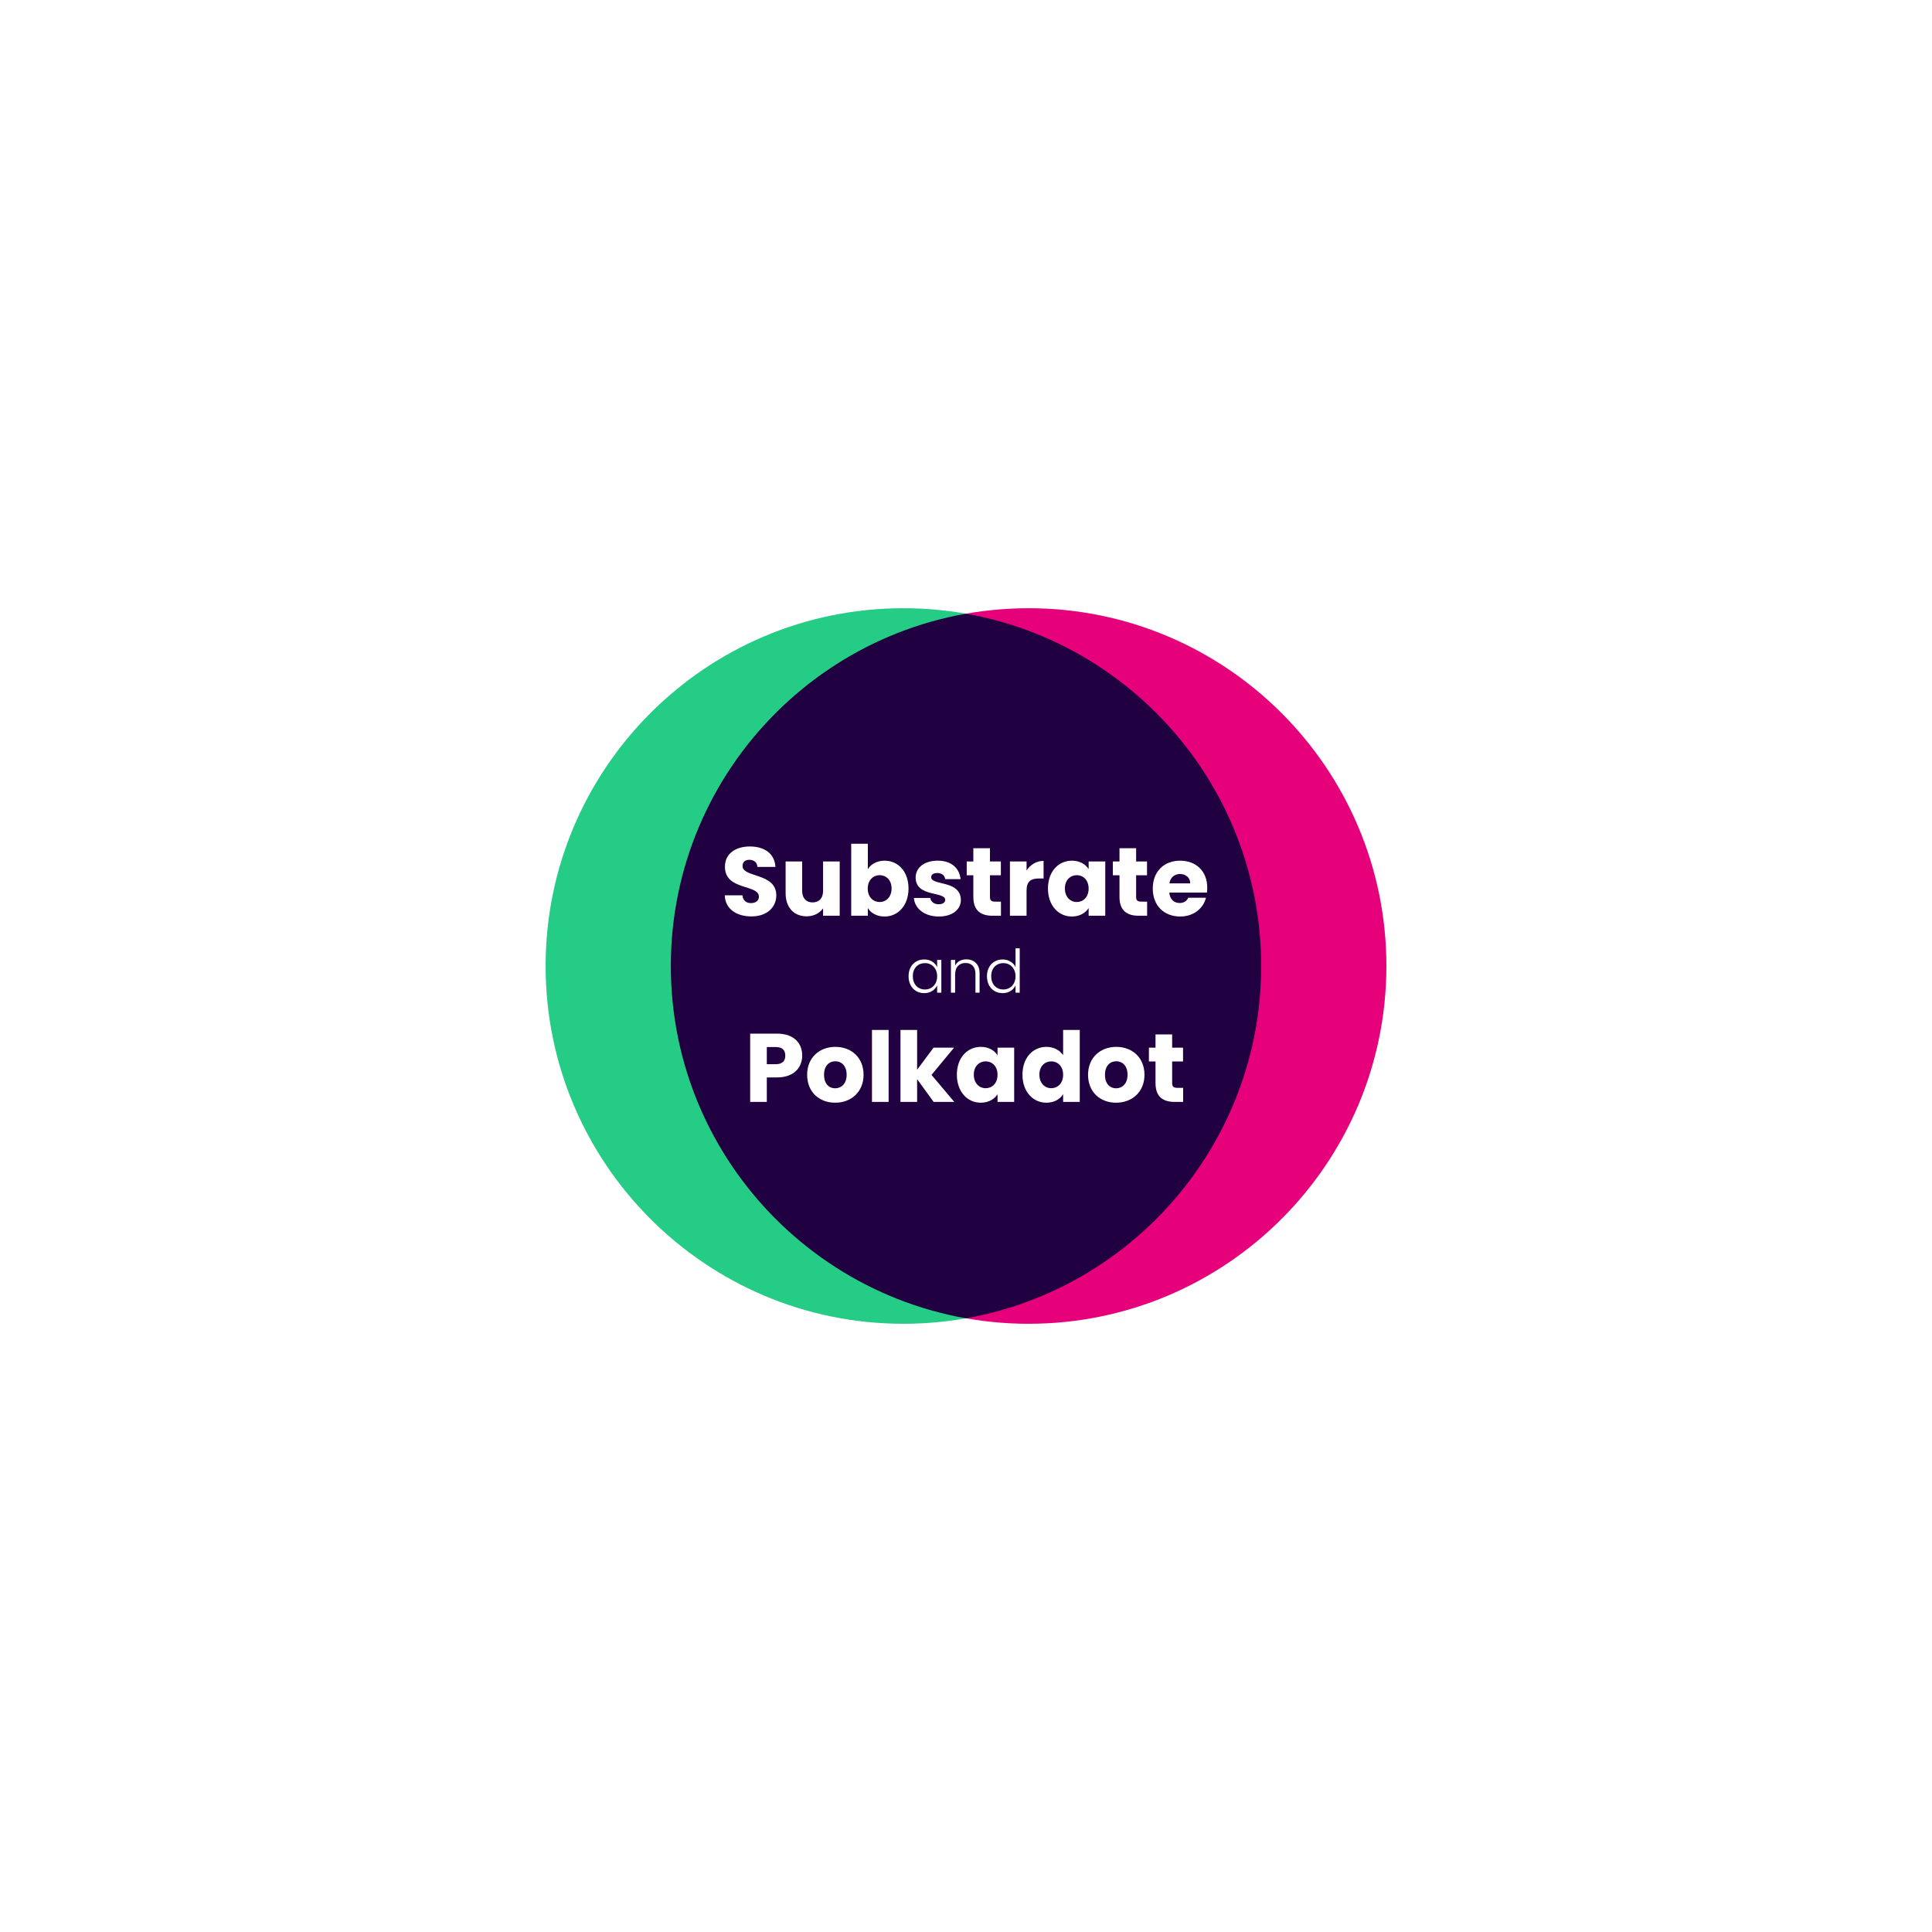
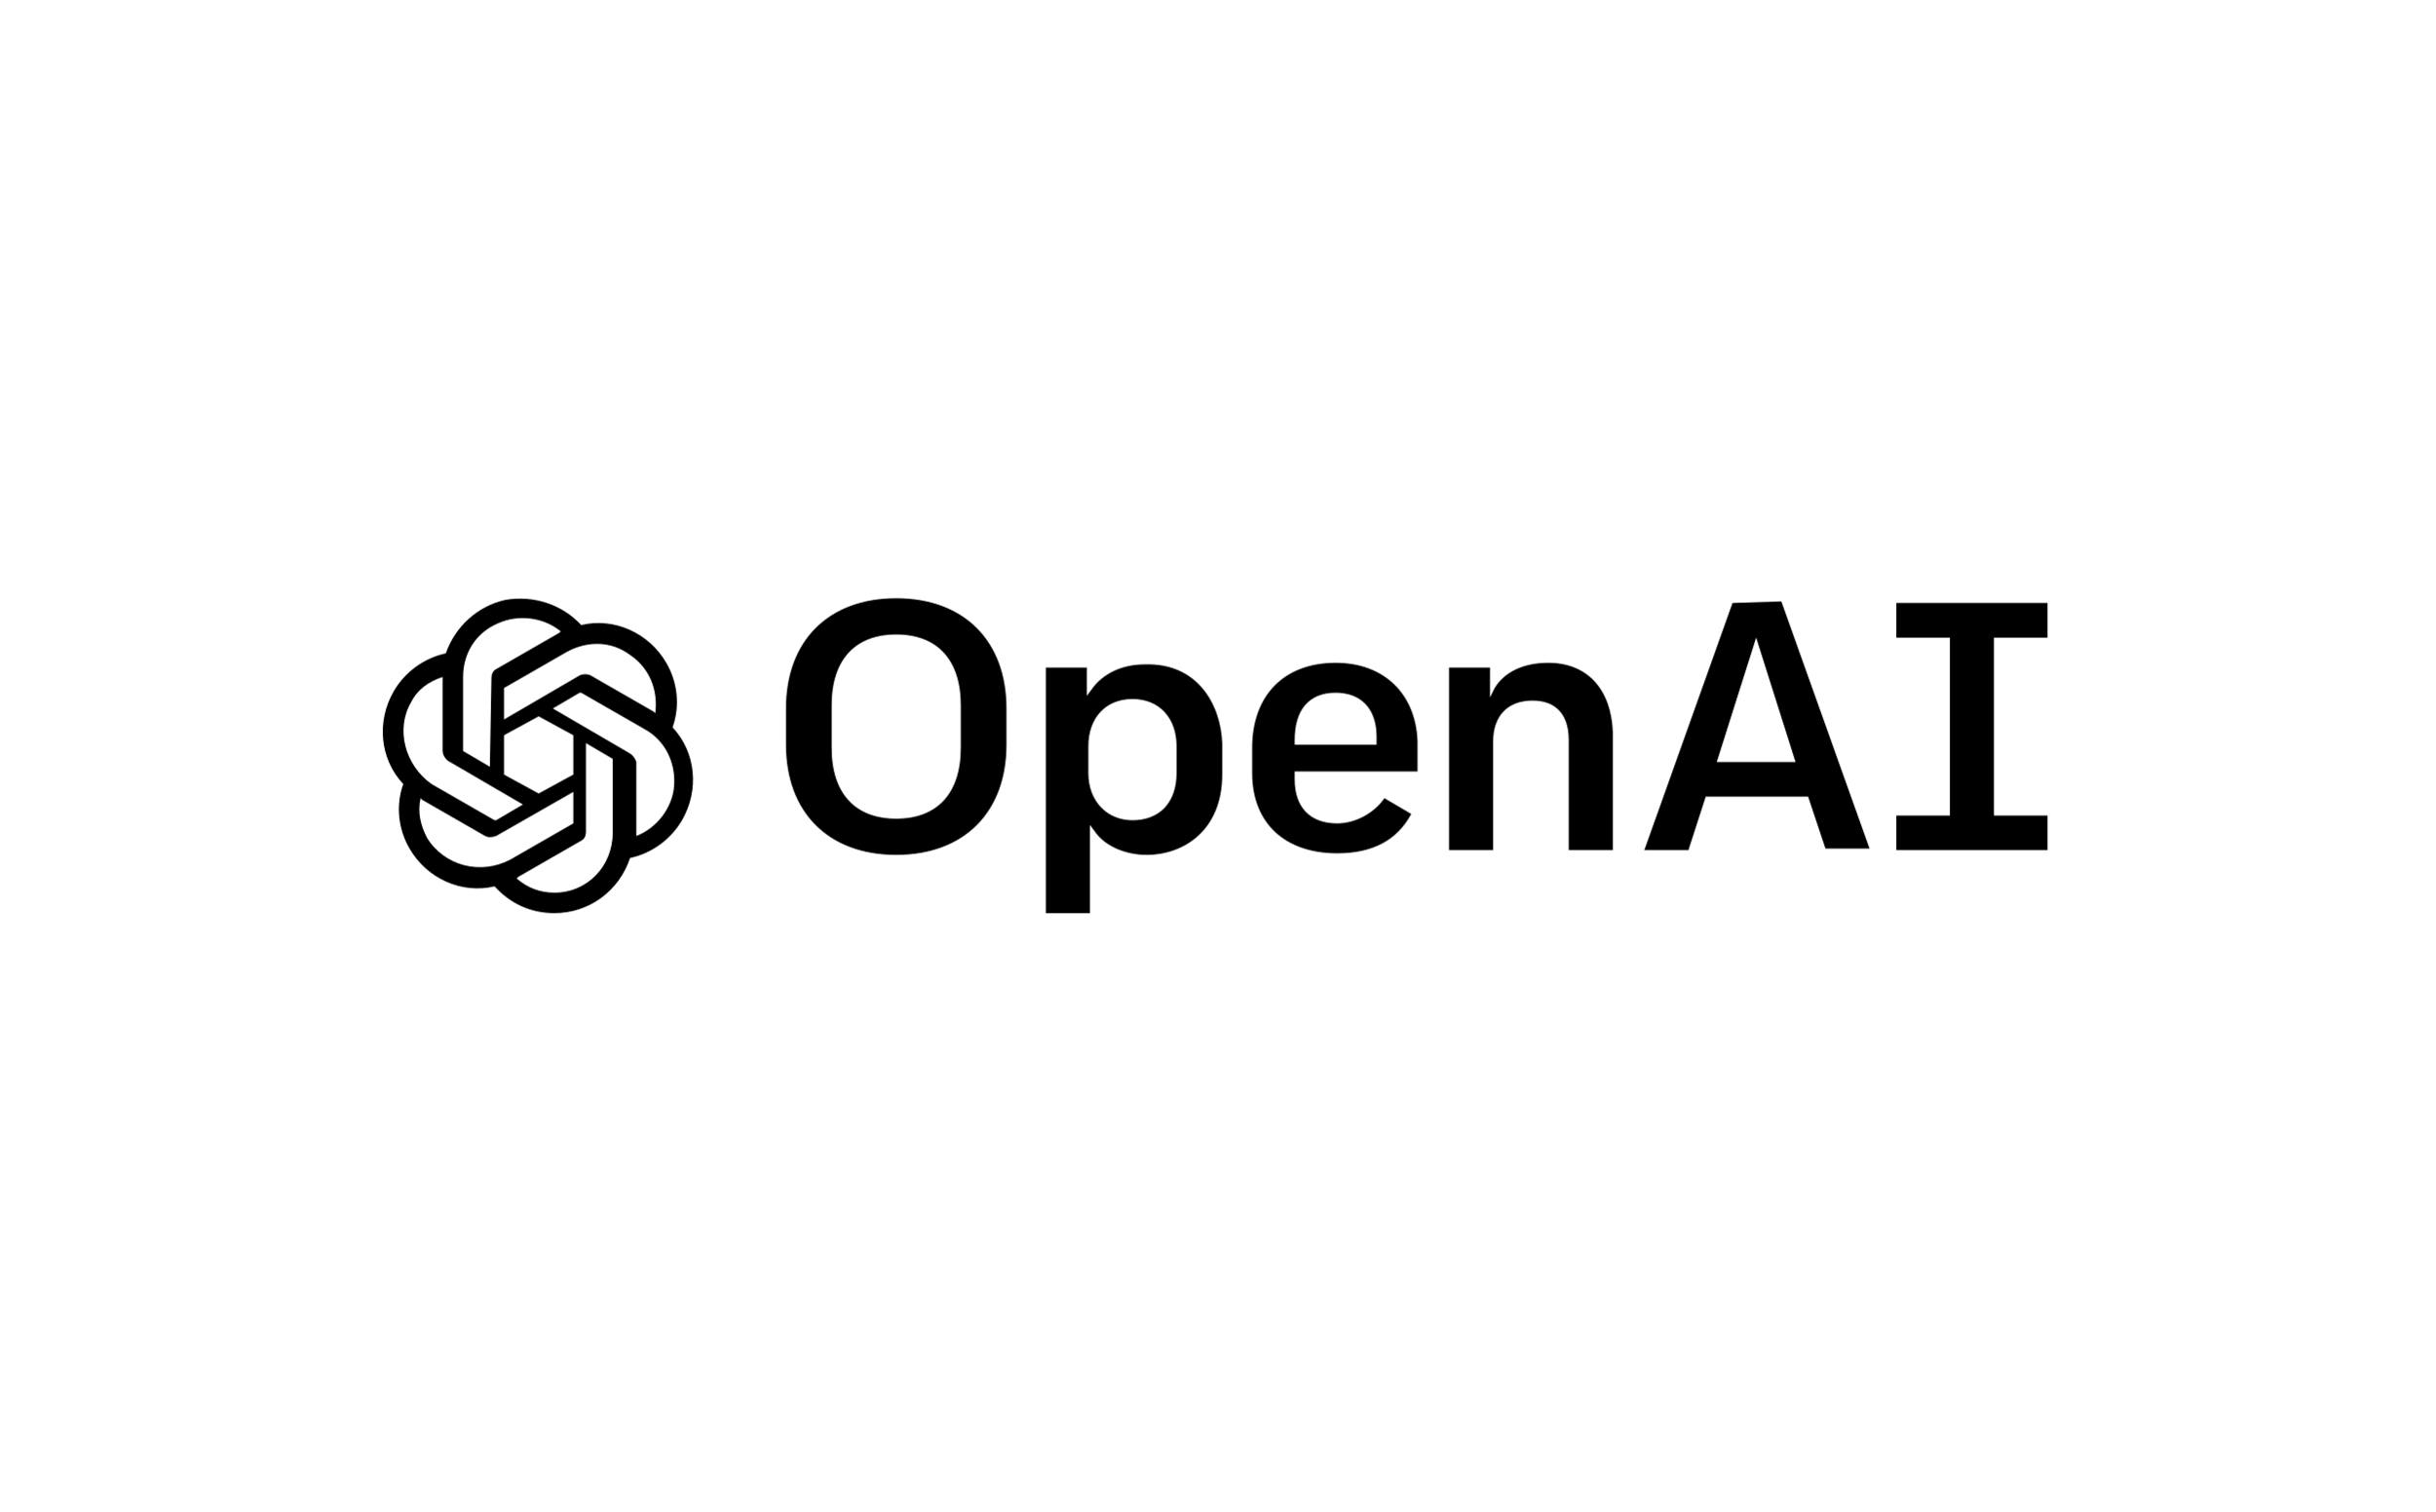
- <svg xmlns="http://www.w3.org/2000/svg" viewBox="0 0 2160 2160" width="2160" height="840" preserveAspectRatio="xMidYMid slice" style="width: 100%; height: 100%; transform: translate3d(0px, 0px, 0px);">
-   <defs>
-     <clipPath id="__lottie_element_2">
-       <rect width="2160" height="2160" x="0" y="0" />
-     </clipPath>
-   </defs>
-   <g clip-path="url(#__lottie_element_2)">
-     <g transform="matrix(1,0,0,1,1080,1080)" opacity="1" style="display: block;">
-       <path stroke-linecap="butt" stroke-linejoin="miter" fill-opacity="0" stroke-miterlimit="4" stroke="rgb(36,204,133)" stroke-opacity="1" stroke-width="45" d="M0 0" />
-     </g>
-     <g transform="matrix(1,0,0,1,1150,1080)" opacity="1" style="display: block;">
-       <path fill="rgb(230,0,122)" fill-opacity="1" d=" M0,-400 C220.76,-400 400,-220.76 400,0 C400,220.76 220.76,400 0,400 C-220.76,400 -400,220.76 -400,0 C-400,-220.76 -220.76,-400 0,-400z" />
-     </g>
-     <g transform="matrix(1,0,0,1,1010,1080)" opacity="1" style="mix-blend-mode: multiply; display: block;">
-       <path fill="rgb(36,204,133)" fill-opacity="1" d=" M0,-400 C220.76,-400 400,-220.76 400,0 C400,220.76 220.76,400 0,400 C-220.76,400 -400,220.76 -400,0 C-400,-220.76 -220.76,-400 0,-400z" />
-     </g>
-     <g transform="matrix(1,0,0,1,1080,1080)" opacity="1" style="display: block;">
-       <path stroke-linecap="butt" stroke-linejoin="miter" fill-opacity="0" stroke-miterlimit="4" stroke="rgb(36,204,133)" stroke-opacity="1" stroke-width="55" d="M0 0" />
-     </g>
-     <g transform="matrix(1,0,0,1,1080,1080)" opacity="1" style="display: block;">
-       <path stroke-linecap="butt" stroke-linejoin="miter" fill-opacity="0" stroke-miterlimit="4" stroke="rgb(230,0,122)" stroke-opacity="1" stroke-width="55" d="M0 0" />
-     </g>
-     <g style="display: block;" transform="matrix(1,0,0,1,1079.003,1237.889)" opacity="1">
-       <g opacity="1" transform="matrix(1,0,0,1,0,0)">
-         <path fill="rgb(255,255,255)" fill-opacity="1" d=" M212.88,-27.021 C212.88,-11.25 221.689,-5.921 234.306,-5.921 C234.306,-5.921 243.769,-5.921 243.769,-5.921 C243.769,-5.921 243.769,-21.692 243.769,-21.692 C243.769,-21.692 237.134,-21.692 237.134,-21.692 C233.001,-21.692 231.479,-23.214 231.479,-26.803 C231.479,-26.803 231.479,-51.167 231.479,-51.167 C231.479,-51.167 243.66,-51.167 243.66,-51.167 C243.66,-51.167 243.66,-66.611 243.66,-66.611 C243.66,-66.611 231.479,-66.611 231.479,-66.611 C231.479,-66.611 231.479,-81.403 231.479,-81.403 C231.479,-81.403 212.88,-81.403 212.88,-81.403 C212.88,-81.403 212.88,-66.611 212.88,-66.611 C212.88,-66.611 205.484,-66.611 205.484,-66.611 C205.484,-66.611 205.484,-51.167 205.484,-51.167 C205.484,-51.167 212.88,-51.167 212.88,-51.167 C212.88,-51.167 212.88,-27.021 212.88,-27.021z" />
-       </g>
-       <g opacity="1" transform="matrix(1,0,0,1,0,0)">
-         <path fill="rgb(255,255,255)" fill-opacity="1" d=" M156.375,-36.266 C156.375,-46.599 162.249,-51.384 168.992,-51.384 C175.518,-51.384 181.608,-46.599 181.608,-36.266 C181.608,-26.042 175.409,-21.148 168.774,-21.148 C162.031,-21.148 156.375,-26.042 156.375,-36.266z M200.533,-36.266 C200.533,-55.517 186.829,-67.481 168.992,-67.481 C151.263,-67.481 137.45,-55.517 137.45,-36.266 C137.45,-17.015 150.937,-5.051 168.774,-5.051 C186.611,-5.051 200.533,-17.015 200.533,-36.266z" />
-       </g>
-       <g opacity="1" transform="matrix(1,0,0,1,0,0)">
-         <path fill="rgb(255,255,255)" fill-opacity="1" d=" M109.583,-36.266 C109.583,-26.586 103.384,-21.256 96.314,-21.256 C89.353,-21.256 83.044,-26.695 83.044,-36.375 C83.044,-46.055 89.353,-51.276 96.314,-51.276 C103.384,-51.276 109.583,-45.946 109.583,-36.266z M64.119,-36.375 C64.119,-17.232 75.974,-5.051 90.875,-5.051 C99.794,-5.051 106.211,-9.075 109.583,-14.622 C109.583,-14.622 109.583,-5.921 109.583,-5.921 C109.583,-5.921 128.182,-5.921 128.182,-5.921 C128.182,-5.921 128.182,-86.406 128.182,-86.406 C128.182,-86.406 109.583,-86.406 109.583,-86.406 C109.583,-86.406 109.583,-58.236 109.583,-58.236 C105.885,-63.783 98.924,-67.481 90.875,-67.481 C75.974,-67.481 64.119,-55.518 64.119,-36.375z" />
-       </g>
-       <g opacity="1" transform="matrix(1,0,0,1,0,0)">
-         <path fill="rgb(255,255,255)" fill-opacity="1" d=" M36.253,-36.266 C36.253,-26.586 30.053,-21.256 22.983,-21.256 C16.022,-21.256 9.714,-26.695 9.714,-36.375 C9.714,-46.055 16.022,-51.276 22.983,-51.276 C30.053,-51.276 36.253,-45.946 36.253,-36.266z M-9.211,-36.375 C-9.211,-17.232 2.644,-5.051 17.436,-5.051 C26.463,-5.051 32.881,-9.184 36.253,-14.513 C36.253,-14.513 36.253,-5.921 36.253,-5.921 C36.253,-5.921 54.851,-5.921 54.851,-5.921 C54.851,-5.921 54.851,-66.611 54.851,-66.611 C54.851,-66.611 36.253,-66.611 36.253,-66.611 C36.253,-66.611 36.253,-58.019 36.253,-58.019 C32.99,-63.348 26.572,-67.481 17.545,-67.481 C2.644,-67.481 -9.211,-55.518 -9.211,-36.375z" />
-       </g>
-       <g opacity="1" transform="matrix(1,0,0,1,0,0)">
-         <path fill="rgb(255,255,255)" fill-opacity="1" d=" M-72.257,-5.921 C-72.257,-5.921 -53.658,-5.921 -53.658,-5.921 C-53.658,-5.921 -53.658,-31.372 -53.658,-31.372 C-53.658,-31.372 -35.168,-5.921 -35.168,-5.921 C-35.168,-5.921 -12.11,-5.921 -12.11,-5.921 C-12.11,-5.921 -37.561,-36.157 -37.561,-36.157 C-37.561,-36.157 -12.327,-66.611 -12.327,-66.611 C-12.327,-66.611 -35.277,-66.611 -35.277,-66.611 C-35.277,-66.611 -53.658,-41.922 -53.658,-41.922 C-53.658,-41.922 -53.658,-86.406 -53.658,-86.406 C-53.658,-86.406 -72.257,-86.406 -72.257,-86.406 C-72.257,-86.406 -72.257,-5.921 -72.257,-5.921z" />
-       </g>
-       <g opacity="1" transform="matrix(1,0,0,1,0,0)">
-         <path fill="rgb(255,255,255)" fill-opacity="1" d=" M-104.116,-5.921 C-104.116,-5.921 -85.518,-5.921 -85.518,-5.921 C-85.518,-5.921 -85.518,-86.406 -85.518,-86.406 C-85.518,-86.406 -104.116,-86.406 -104.116,-86.406 C-104.116,-86.406 -104.116,-5.921 -104.116,-5.921z" />
-       </g>
-       <g opacity="1" transform="matrix(1,0,0,1,0,0)">
-         <path fill="rgb(255,255,255)" fill-opacity="1" d=" M-157.685,-36.266 C-157.685,-46.599 -151.811,-51.384 -145.068,-51.384 C-138.542,-51.384 -132.451,-46.599 -132.451,-36.266 C-132.451,-26.042 -138.651,-21.148 -145.286,-21.148 C-152.029,-21.148 -157.685,-26.042 -157.685,-36.266z M-113.526,-36.266 C-113.526,-55.517 -127.231,-67.481 -145.068,-67.481 C-162.797,-67.481 -176.61,-55.517 -176.61,-36.266 C-176.61,-17.015 -163.123,-5.051 -145.286,-5.051 C-127.449,-5.051 -113.526,-17.015 -113.526,-36.266z" />
-       </g>
-       <g opacity="1" transform="matrix(1,0,0,1,0,0)">
-         <path fill="rgb(255,255,255)" fill-opacity="1" d=" M-182.114,-57.693 C-182.114,-71.724 -191.467,-82.273 -210.175,-82.273 C-210.175,-82.273 -240.303,-82.273 -240.303,-82.273 C-240.303,-82.273 -240.303,-5.921 -240.303,-5.921 C-240.303,-5.921 -221.704,-5.921 -221.704,-5.921 C-221.704,-5.921 -221.704,-33.329 -221.704,-33.329 C-221.704,-33.329 -210.175,-33.329 -210.175,-33.329 C-190.706,-33.329 -182.114,-45.076 -182.114,-57.693z M-221.704,-48.121 C-221.704,-48.121 -221.704,-67.264 -221.704,-67.264 C-221.704,-67.264 -211.589,-67.264 -211.589,-67.264 C-204.193,-67.264 -201.039,-63.566 -201.039,-57.693 C-201.039,-51.82 -204.193,-48.121 -211.589,-48.121 C-211.589,-48.121 -221.704,-48.121 -221.704,-48.121z" />
-       </g>
-     </g>
-     <g style="display: block;" transform="matrix(1,0,0,1,1079.003,1119.389)" opacity="1">
-       <g opacity="1" transform="matrix(1,0,0,1,0,0)">
-         <path fill="rgb(255,255,255)" fill-opacity="1" d=" M56.38,-27.872 C56.38,-24.924 55.777,-22.333 54.571,-20.1 C53.365,-17.866 51.724,-16.147 49.647,-14.941 C47.57,-13.735 45.28,-13.132 42.779,-13.132 C40.188,-13.132 37.865,-13.724 35.811,-14.908 C33.756,-16.091 32.137,-17.811 30.954,-20.067 C29.77,-22.322 29.178,-24.946 29.178,-27.939 C29.178,-30.976 29.77,-33.601 30.954,-35.812 C32.137,-38.023 33.756,-39.708 35.811,-40.87 C37.865,-42.031 40.188,-42.612 42.779,-42.612 C45.28,-42.612 47.57,-42.009 49.647,-40.803 C51.724,-39.597 53.365,-37.877 54.571,-35.644 C55.777,-33.41 56.38,-30.82 56.38,-27.872z M24.421,-27.939 C24.421,-24.187 25.169,-20.881 26.666,-18.023 C28.162,-15.164 30.239,-12.953 32.897,-11.39 C35.554,-9.826 38.558,-9.045 41.908,-9.045 C45.347,-9.045 48.34,-9.86 50.886,-11.491 C53.432,-13.121 55.263,-15.209 56.38,-17.755 C56.38,-17.755 56.38,-9.581 56.38,-9.581 C56.38,-9.581 61.07,-9.581 61.07,-9.581 C61.07,-9.581 61.07,-59.161 61.07,-59.161 C61.07,-59.161 56.38,-59.161 56.38,-59.161 C56.38,-59.161 56.38,-38.257 56.38,-38.257 C55.174,-40.758 53.275,-42.79 50.685,-44.354 C48.094,-45.917 45.191,-46.699 41.975,-46.699 C38.625,-46.699 35.621,-45.929 32.964,-44.388 C30.306,-42.847 28.217,-40.658 26.699,-37.822 C25.18,-34.985 24.421,-31.691 24.421,-27.939z" />
-       </g>
-       <g opacity="1" transform="matrix(1,0,0,1,0,0)">
-         <path fill="rgb(255,255,255)" fill-opacity="1" d=" M1.307,-46.833 C-1.463,-46.833 -3.942,-46.241 -6.13,-45.058 C-8.319,-43.874 -9.994,-42.165 -11.155,-39.932 C-11.155,-39.932 -11.155,-46.163 -11.155,-46.163 C-11.155,-46.163 -15.845,-46.163 -15.845,-46.163 C-15.845,-46.163 -15.845,-9.581 -15.845,-9.581 C-15.845,-9.581 -11.155,-9.581 -11.155,-9.581 C-11.155,-9.581 -11.155,-29.547 -11.155,-29.547 C-11.155,-33.879 -10.106,-37.162 -8.006,-39.396 C-5.907,-41.629 -3.093,-42.746 0.436,-42.746 C3.875,-42.746 6.588,-41.696 8.576,-39.597 C10.563,-37.497 11.558,-34.46 11.558,-30.485 C11.558,-30.485 11.558,-9.581 11.558,-9.581 C11.558,-9.581 16.181,-9.581 16.181,-9.581 C16.181,-9.581 16.181,-31.021 16.181,-31.021 C16.181,-36.157 14.796,-40.077 12.027,-42.78 C9.257,-45.482 5.684,-46.833 1.307,-46.833z" />
-       </g>
-       <g opacity="1" transform="matrix(1,0,0,1,0,0)">
-         <path fill="rgb(255,255,255)" fill-opacity="1" d=" M-31.254,-27.872 C-31.254,-24.924 -31.857,-22.333 -33.063,-20.1 C-34.269,-17.866 -35.911,-16.147 -37.988,-14.941 C-40.065,-13.735 -42.354,-13.132 -44.855,-13.132 C-47.446,-13.132 -49.769,-13.724 -51.823,-14.908 C-53.878,-16.091 -55.498,-17.811 -56.681,-20.067 C-57.865,-22.322 -58.456,-24.946 -58.456,-27.939 C-58.456,-30.976 -57.865,-33.601 -56.681,-35.812 C-55.498,-38.023 -53.878,-39.708 -51.823,-40.87 C-49.769,-42.031 -47.446,-42.612 -44.855,-42.612 C-42.354,-42.612 -40.065,-42.009 -37.988,-40.803 C-35.911,-39.597 -34.269,-37.877 -33.063,-35.644 C-31.857,-33.41 -31.254,-30.82 -31.254,-27.872z M-63.213,-27.939 C-63.213,-24.187 -62.466,-20.881 -60.969,-18.023 C-59.473,-15.164 -57.396,-12.953 -54.738,-11.39 C-52.081,-9.826 -49.099,-9.045 -45.793,-9.045 C-42.309,-9.045 -39.306,-9.86 -36.782,-11.491 C-34.259,-13.121 -32.416,-15.186 -31.254,-17.688 C-31.254,-17.688 -31.254,-9.581 -31.254,-9.581 C-31.254,-9.581 -26.564,-9.581 -26.564,-9.581 C-26.564,-9.581 -26.564,-46.163 -26.564,-46.163 C-26.564,-46.163 -31.254,-46.163 -31.254,-46.163 C-31.254,-46.163 -31.254,-38.123 -31.254,-38.123 C-32.371,-40.624 -34.192,-42.679 -36.715,-44.287 C-39.239,-45.895 -42.242,-46.699 -45.726,-46.699 C-49.076,-46.699 -52.081,-45.929 -54.738,-44.388 C-57.396,-42.847 -59.473,-40.658 -60.969,-37.822 C-62.466,-34.985 -63.213,-31.691 -63.213,-27.939z" />
-       </g>
-     </g>
-     <g style="display: block;" transform="matrix(1,0,0,1,1079.003,1119.389)" opacity="1">
-       <g opacity="1" transform="matrix(1,0,0,1,0,0)">
-         <path fill="rgb(255,255,255)" fill-opacity="1" d=" M269.302,-115.703 C269.302,-115.703 249.507,-115.703 249.507,-115.703 C247.984,-112.44 245.048,-109.829 239.827,-109.829 C233.845,-109.829 228.951,-113.527 228.298,-121.467 C228.298,-121.467 270.39,-121.467 270.39,-121.467 C270.608,-123.316 270.716,-125.165 270.716,-126.905 C270.716,-145.395 258.209,-157.142 240.48,-157.142 C222.425,-157.142 209.808,-145.177 209.808,-125.926 C209.808,-106.675 222.643,-94.711 240.48,-94.711 C255.598,-94.711 266.365,-103.848 269.302,-115.703z M240.262,-142.241 C246.462,-142.241 251.682,-138.435 251.682,-131.8 C251.682,-131.8 228.407,-131.8 228.407,-131.8 C229.495,-138.543 234.171,-142.241 240.262,-142.241z" />
-       </g>
-       <g opacity="1" transform="matrix(1,0,0,1,0,0)">
-         <path fill="rgb(255,255,255)" fill-opacity="1" d=" M172.596,-116.681 C172.596,-100.91 181.405,-95.581 194.022,-95.581 C194.022,-95.581 203.485,-95.581 203.485,-95.581 C203.485,-95.581 203.485,-111.352 203.485,-111.352 C203.485,-111.352 196.85,-111.352 196.85,-111.352 C192.717,-111.352 191.194,-112.875 191.194,-116.464 C191.194,-116.464 191.194,-140.827 191.194,-140.827 C191.194,-140.827 203.376,-140.827 203.376,-140.827 C203.376,-140.827 203.376,-156.272 203.376,-156.272 C203.376,-156.272 191.194,-156.272 191.194,-156.272 C191.194,-156.272 191.194,-171.064 191.194,-171.064 C191.194,-171.064 172.596,-171.064 172.596,-171.064 C172.596,-171.064 172.596,-156.272 172.596,-156.272 C172.596,-156.272 165.2,-156.272 165.2,-156.272 C165.2,-156.272 165.2,-140.827 165.2,-140.827 C165.2,-140.827 172.596,-140.827 172.596,-140.827 C172.596,-140.827 172.596,-116.681 172.596,-116.681z" />
-       </g>
-       <g opacity="1" transform="matrix(1,0,0,1,0,0)">
-         <path fill="rgb(255,255,255)" fill-opacity="1" d=" M138.094,-125.926 C138.094,-116.246 131.895,-110.917 124.825,-110.917 C117.864,-110.917 111.556,-116.355 111.556,-126.035 C111.556,-135.715 117.864,-140.936 124.825,-140.936 C131.895,-140.936 138.094,-135.606 138.094,-125.926z M92.63,-126.035 C92.63,-106.892 104.486,-94.711 119.278,-94.711 C128.305,-94.711 134.722,-98.844 138.094,-104.173 C138.094,-104.173 138.094,-95.581 138.094,-95.581 C138.094,-95.581 156.693,-95.581 156.693,-95.581 C156.693,-95.581 156.693,-156.272 156.693,-156.272 C156.693,-156.272 138.094,-156.272 138.094,-156.272 C138.094,-156.272 138.094,-147.679 138.094,-147.679 C134.831,-153.008 128.414,-157.142 119.387,-157.142 C104.486,-157.142 92.63,-145.178 92.63,-126.035z" />
-       </g>
-       <g opacity="1" transform="matrix(1,0,0,1,0,0)">
-         <path fill="rgb(255,255,255)" fill-opacity="1" d=" M68.704,-123.751 C68.704,-134.192 73.816,-137.238 82.626,-137.238 C82.626,-137.238 87.738,-137.238 87.738,-137.238 C87.738,-137.238 87.738,-156.924 87.738,-156.924 C79.581,-156.924 72.946,-152.574 68.704,-146.157 C68.704,-146.157 68.704,-156.272 68.704,-156.272 C68.704,-156.272 50.105,-156.272 50.105,-156.272 C50.105,-156.272 50.105,-95.581 50.105,-95.581 C50.105,-95.581 68.704,-95.581 68.704,-95.581 C68.704,-95.581 68.704,-123.751 68.704,-123.751z" />
-       </g>
-       <g opacity="1" transform="matrix(1,0,0,1,0,0)">
-         <path fill="rgb(255,255,255)" fill-opacity="1" d=" M9.195,-116.681 C9.195,-100.91 18.004,-95.581 30.621,-95.581 C30.621,-95.581 40.084,-95.581 40.084,-95.581 C40.084,-95.581 40.084,-111.352 40.084,-111.352 C40.084,-111.352 33.449,-111.352 33.449,-111.352 C29.316,-111.352 27.794,-112.875 27.794,-116.464 C27.794,-116.464 27.794,-140.827 27.794,-140.827 C27.794,-140.827 39.975,-140.827 39.975,-140.827 C39.975,-140.827 39.975,-156.272 39.975,-156.272 C39.975,-156.272 27.794,-156.272 27.794,-156.272 C27.794,-156.272 27.794,-171.064 27.794,-171.064 C27.794,-171.064 9.195,-171.064 9.195,-171.064 C9.195,-171.064 9.195,-156.272 9.195,-156.272 C9.195,-156.272 1.799,-156.272 1.799,-156.272 C1.799,-156.272 1.799,-140.827 1.799,-140.827 C1.799,-140.827 9.195,-140.827 9.195,-140.827 C9.195,-140.827 9.195,-116.681 9.195,-116.681z" />
-       </g>
-       <g opacity="1" transform="matrix(1,0,0,1,0,0)">
-         <path fill="rgb(255,255,255)" fill-opacity="1" d=" M-4.735,-113.201 C-5.061,-135.824 -37.909,-128.972 -37.909,-138.652 C-37.909,-141.589 -35.516,-143.329 -31.165,-143.329 C-25.944,-143.329 -22.79,-140.61 -22.246,-136.477 C-22.246,-136.477 -5.062,-136.477 -5.062,-136.477 C-6.258,-148.441 -14.959,-157.142 -30.621,-157.142 C-46.501,-157.142 -55.311,-148.659 -55.311,-138.326 C-55.311,-116.029 -22.246,-123.099 -22.246,-113.31 C-22.246,-110.591 -24.748,-108.415 -29.534,-108.415 C-34.646,-108.415 -38.452,-111.243 -38.887,-115.485 C-38.887,-115.485 -57.269,-115.485 -57.269,-115.485 C-56.399,-103.738 -45.522,-94.711 -29.316,-94.711 C-14.089,-94.711 -4.735,-102.651 -4.735,-113.201z" />
-       </g>
-       <g opacity="1" transform="matrix(1,0,0,1,0,0)">
-         <path fill="rgb(255,255,255)" fill-opacity="1" d=" M-82.199,-126.035 C-82.199,-116.355 -88.507,-110.917 -95.577,-110.917 C-102.538,-110.917 -108.846,-116.246 -108.846,-125.926 C-108.846,-135.606 -102.538,-140.936 -95.577,-140.936 C-88.507,-140.936 -82.199,-135.715 -82.199,-126.035z M-108.737,-147.679 C-108.737,-147.679 -108.737,-176.067 -108.737,-176.067 C-108.737,-176.067 -127.336,-176.067 -127.336,-176.067 C-127.336,-176.067 -127.336,-95.581 -127.336,-95.581 C-127.336,-95.581 -108.737,-95.581 -108.737,-95.581 C-108.737,-95.581 -108.737,-104.065 -108.737,-104.065 C-105.365,-98.736 -98.949,-94.711 -90.03,-94.711 C-75.129,-94.711 -63.274,-106.892 -63.274,-126.035 C-63.274,-145.178 -75.02,-157.142 -90.03,-157.142 C-98.731,-157.142 -105.365,-153.117 -108.737,-147.679z" />
-       </g>
-       <g opacity="1" transform="matrix(1,0,0,1,0,0)">
-         <path fill="rgb(255,255,255)" fill-opacity="1" d=" M-140.198,-156.272 C-140.198,-156.272 -158.797,-156.272 -158.797,-156.272 C-158.797,-156.272 -158.797,-123.316 -158.797,-123.316 C-158.797,-115.05 -163.366,-110.482 -170.544,-110.482 C-177.505,-110.482 -182.182,-115.05 -182.182,-123.316 C-182.182,-123.316 -182.182,-156.272 -182.182,-156.272 C-182.182,-156.272 -200.672,-156.272 -200.672,-156.272 C-200.672,-156.272 -200.672,-120.814 -200.672,-120.814 C-200.672,-104.608 -191.209,-94.928 -177.178,-94.928 C-169.021,-94.928 -162.495,-98.626 -158.797,-103.847 C-158.797,-103.847 -158.797,-95.581 -158.797,-95.581 C-158.797,-95.581 -140.198,-95.581 -140.198,-95.581 C-140.198,-95.581 -140.198,-156.272 -140.198,-156.272z" />
-       </g>
-       <g opacity="1" transform="matrix(1,0,0,1,0,0)">
-         <path fill="rgb(255,255,255)" fill-opacity="1" d=" M-211.077,-118.313 C-211.077,-143.873 -248.818,-137.891 -248.818,-151.16 C-248.818,-155.946 -245.446,-158.23 -240.987,-158.121 C-235.984,-158.012 -232.503,-155.075 -232.177,-150.181 C-232.177,-150.181 -212.056,-150.181 -212.056,-150.181 C-212.817,-164.755 -224.02,-173.021 -240.661,-173.021 C-256.649,-173.021 -268.504,-164.973 -268.504,-150.507 C-268.722,-123.425 -230.546,-131.038 -230.546,-116.899 C-230.546,-112.44 -234.026,-109.72 -239.464,-109.72 C-244.685,-109.72 -248.383,-112.549 -248.927,-118.422 C-248.927,-118.422 -268.722,-118.422 -268.722,-118.422 C-268.178,-102.977 -255.343,-94.82 -238.92,-94.82 C-221.083,-94.82 -211.077,-105.479 -211.077,-118.313z" />
-       </g>
-     </g>
-   </g>
+ <svg xmlns="http://www.w3.org/2000/svg" version="1.0" id="katman_1" x="0px" y="0px" viewBox="0 0 154.6 96" style="enable-background:new 0 0 154.6 96;" xml:space="preserve">
+   <style type="text/css">
+ 	.st0{fill-rule:evenodd;clip-rule:evenodd;}
+ </style>
+   <path class="st0" d="M98.3,42.1c-1.6,0-2.8,0.6-3.4,1.6l-0.3,0.6v-1.9H92V54h2.8v-6.9c0-1.6,0.9-2.6,2.5-2.6c1.5,0,2.3,0.9,2.3,2.5  v7h2.8v-7.5C102.3,43.8,100.8,42.1,98.3,42.1z M84.8,42.1c-3.3,0-5.3,2.1-5.3,5.4v1.6c0,3.2,2.1,5.1,5.4,5.1c2.2,0,3.8-0.8,4.7-2.5  l-1.7-1c-0.7,1-1.9,1.6-3,1.6c-1.7,0-2.7-1-2.7-2.8v-0.5h7.8v-1.9C89.9,44.1,87.9,42.1,84.8,42.1z M87.4,47.3h-5.2V47  c0-1.9,0.9-3,2.6-3c1.6,0,2.6,1,2.6,2.8V47.3z M130,40.5v-2.2h-9.6v2.2h3.4v11.3h-3.4V54h9.6v-2.2h-3.4V40.5H130z M56.9,38  c-4.3,0-7,2.7-7,7v2.3c0,4.3,2.7,7,7,7c4.3,0,7-2.7,7-7V45C63.9,40.7,61.2,38,56.9,38z M61,47.5c0,2.9-1.5,4.5-4.1,4.5  c-2.6,0-4.1-1.6-4.1-4.5v-2.7c0-2.9,1.5-4.5,4.1-4.5c2.6,0,4.1,1.6,4.1,4.5L61,47.5z M72.7,42.2c-1.5,0-2.7,0.6-3.4,1.6L69,44.2  v-1.8h-2.6V58h2.8v-5.6l0.3,0.4c0.6,0.9,1.9,1.5,3.3,1.5c2.4,0,4.8-1.6,4.8-5.1v-2C77.5,44.7,76,42.1,72.7,42.2L72.7,42.2z   M74.7,49.1c0,1.9-1.1,3-2.8,3c-1.6,0-2.8-1.2-2.8-3v-1.7c0-1.8,1.1-3,2.8-3c1.7,0,2.8,1.2,2.8,3L74.7,49.1z M110,38.3L104.4,54h2.8  l1.1-3.4h6.5l0,0l1.1,3.3h2.8l-5.6-15.7L110,38.3z M109,48.4l2.5-7.9l2.5,7.9L109,48.4z M42.7,46.2c0.5-1.4,0.3-2.9-0.4-4.1  c-1.1-1.9-3.3-2.9-5.4-2.4c-1.2-1.3-3-1.9-4.8-1.6c-1.8,0.4-3.2,1.7-3.8,3.4c-1.4,0.3-2.6,1.2-3.3,2.4c-1.1,1.9-0.9,4.3,0.6,5.9  c-0.5,1.4-0.3,2.9,0.4,4.1c1.1,1.9,3.3,2.9,5.4,2.4c1,1.1,2.3,1.7,3.8,1.7c2.2,0,4.1-1.4,4.8-3.5c1.4-0.3,2.6-1.2,3.3-2.4  C44.4,50.2,44.2,47.8,42.7,46.2z M35.2,56.7c-0.9,0-1.7-0.3-2.4-0.9l0.1-0.1l4-2.3c0.2-0.1,0.3-0.3,0.3-0.6v-5.6l1.7,1c0,0,0,0,0,0  v4.7C38.9,55,37.3,56.7,35.2,56.7L35.2,56.7z M27.1,53.2c-0.4-0.8-0.6-1.6-0.4-2.5l0.1,0.1l4,2.3c0.2,0.1,0.4,0.1,0.7,0l4.9-2.8v1.9  c0,0,0,0,0,0.1l-4,2.3C30.5,55.6,28.2,55,27.1,53.2z M26.1,44.6c0.4-0.8,1.1-1.3,2-1.6v4.7c0,0.2,0.1,0.4,0.3,0.6l4.8,2.8l-1.7,1  c0,0,0,0-0.1,0l-4-2.3C25.7,48.6,25.1,46.3,26.1,44.6L26.1,44.6z M39.9,47.8L35.1,45l1.7-1c0,0,0,0,0.1,0l4,2.3  c1.3,0.7,2,2.1,1.9,3.6c-0.1,1.4-1.1,2.7-2.4,3.2v-4.7C40.3,48.1,40.1,47.9,39.9,47.8L39.9,47.8z M41.6,45.3l-0.1-0.1l-4-2.3  c-0.2-0.1-0.5-0.1-0.7,0L32,45.7v-1.9c0,0,0,0,0-0.1l4-2.3c1.3-0.7,2.8-0.7,4,0.2C41.2,42.4,41.8,43.8,41.6,45.3L41.6,45.3  L41.6,45.3z M31.1,48.7l-1.7-1c0,0,0,0,0,0V43c0-1.5,0.8-2.8,2.2-3.4c1.3-0.6,2.9-0.4,4,0.5l-0.1,0.1l-4,2.3  c-0.2,0.1-0.3,0.3-0.3,0.6L31.1,48.7z M32,46.7l2.2-1.2l2.2,1.2v2.5l-2.2,1.2L32,49.2L32,46.7L32,46.7z" />
</svg>
